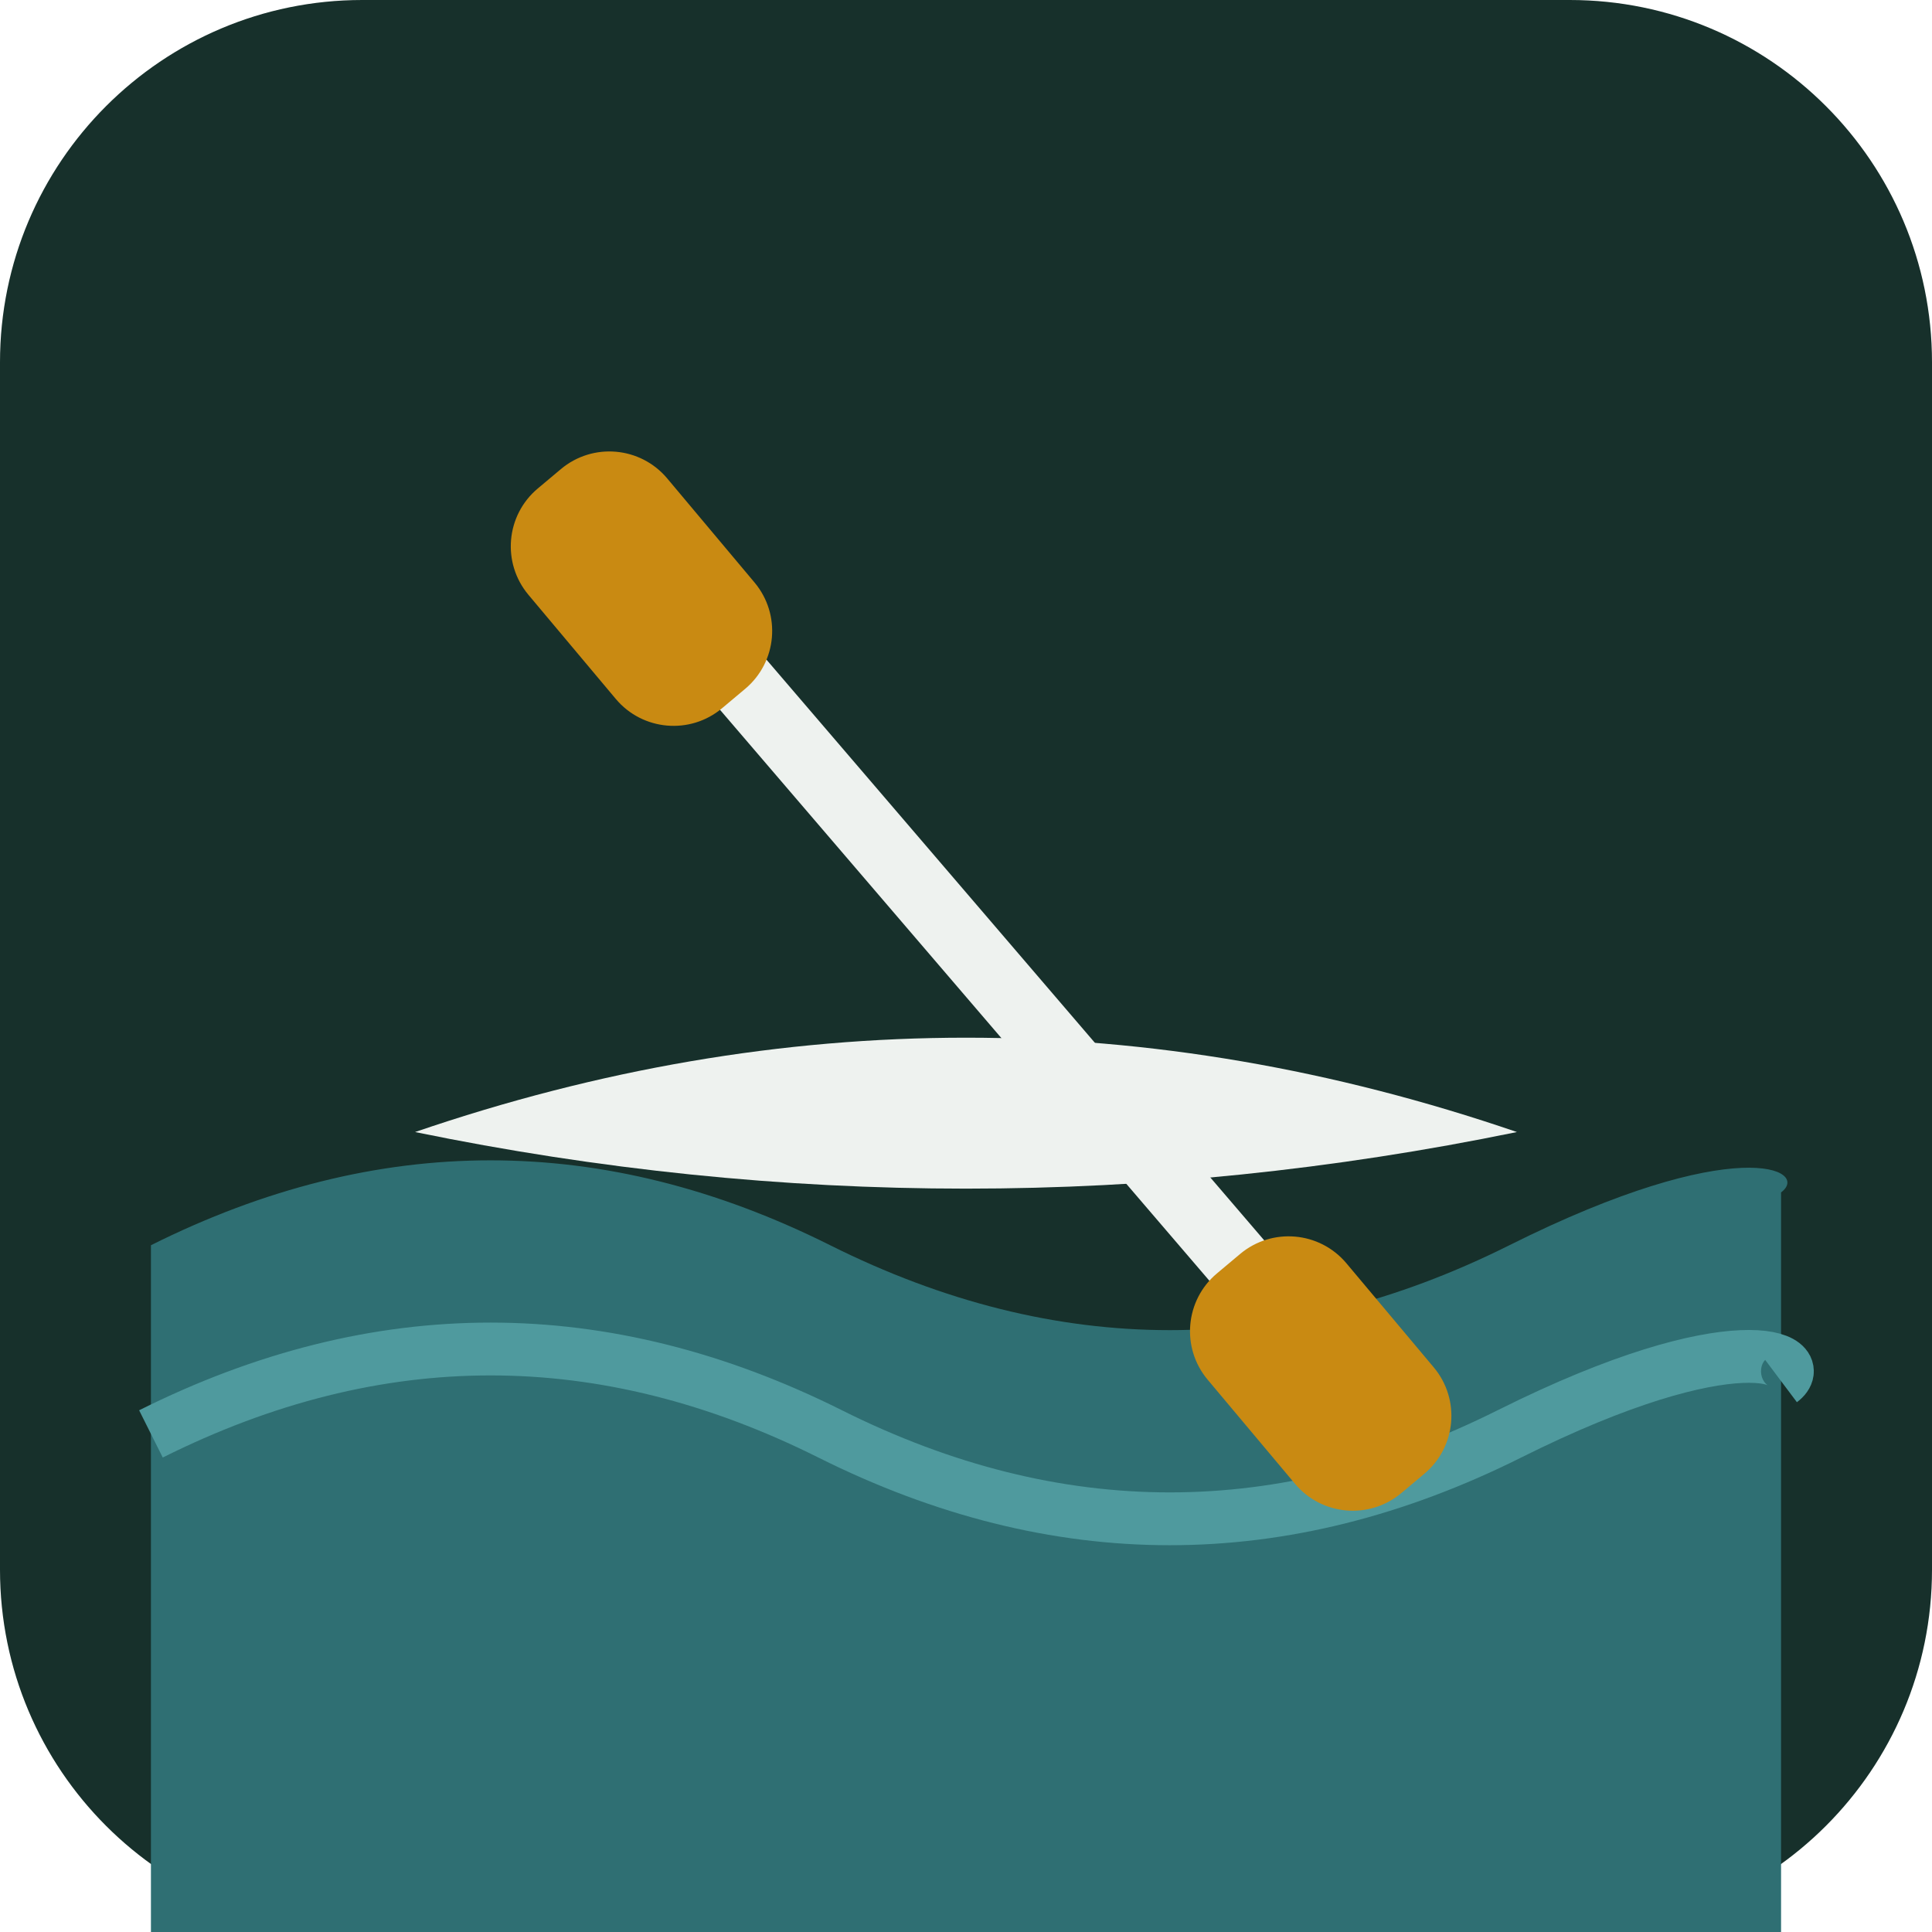
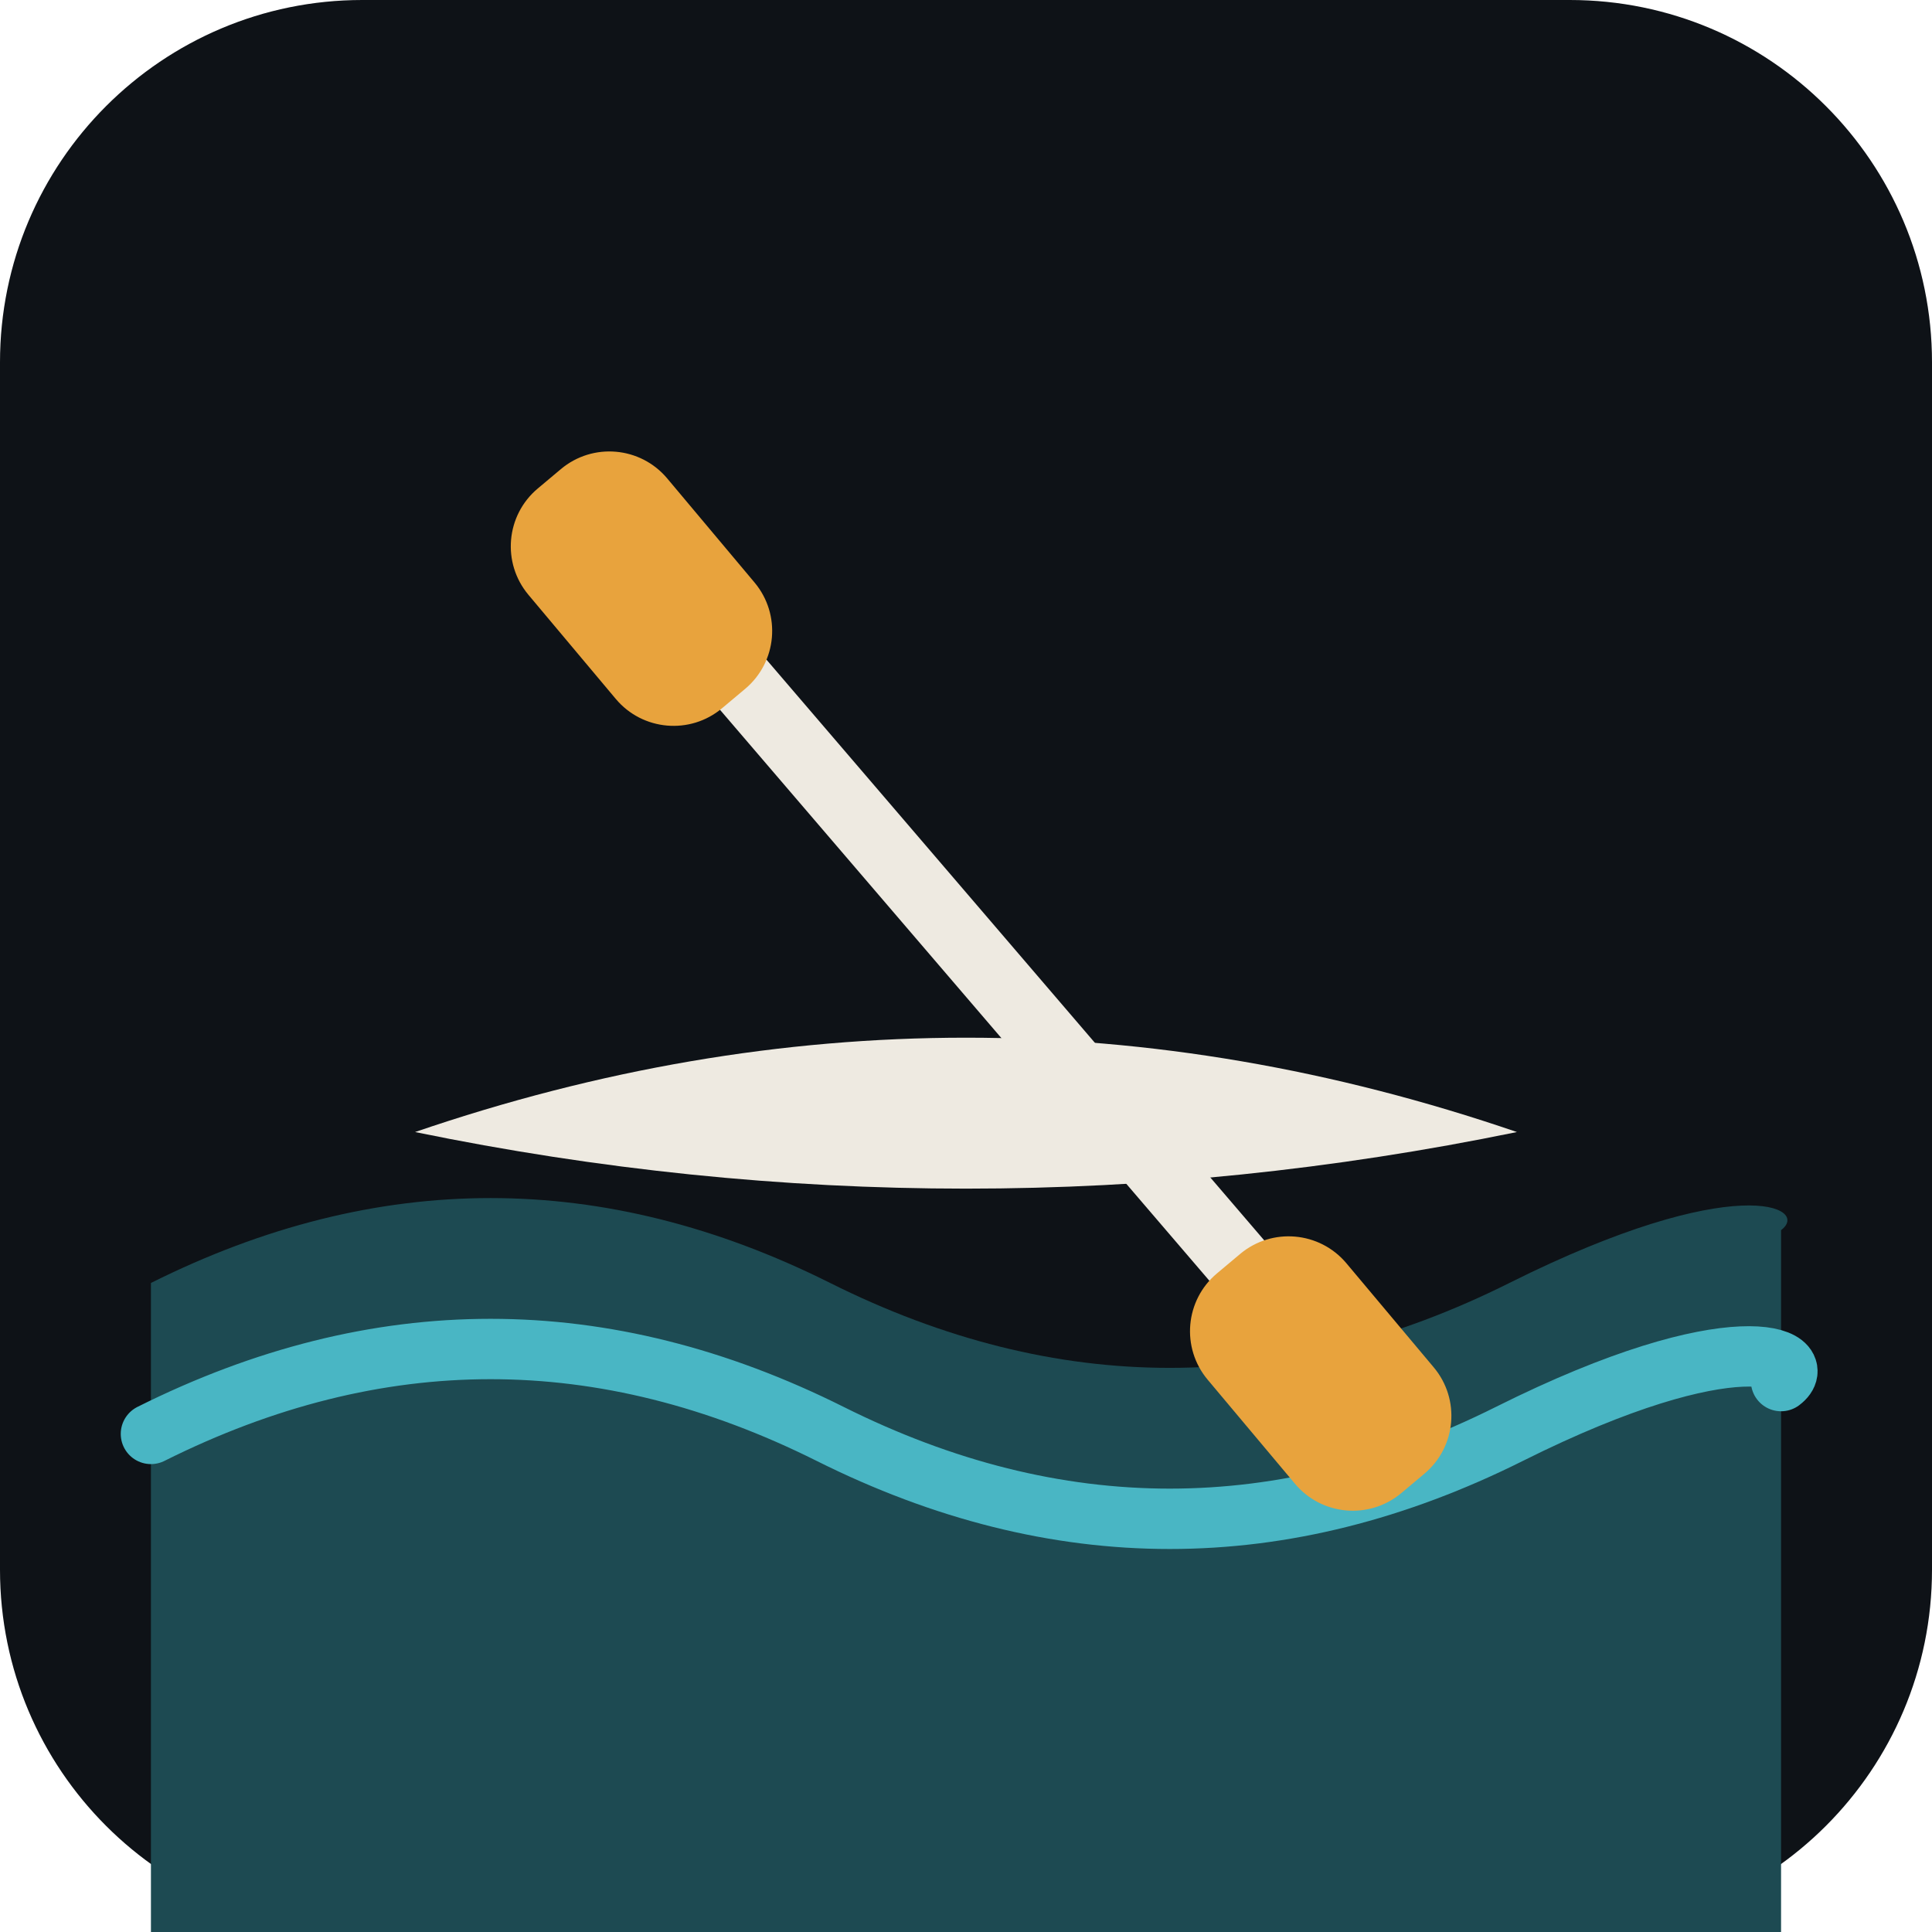
<svg xmlns="http://www.w3.org/2000/svg" viewBox="0 0 512 512">
-   <rect width="512" height="512" rx="96" fill="#17302B" />
-   <path d="M40 330c60-30 120-30 180 0s120 30 180 0 80-20 72-14v196H40z" fill="#2F6F73" />
-   <path d="M40 380c60-30 120-30 180 0s120 30 180 0 80-20 72-14" fill="none" stroke="#4F9A9E" stroke-width="14" />
-   <path d="M110 300 Q256 250 402 300 Q256 330 110 300z" fill="#EEF2EF" />
-   <line x1="170" y1="150" x2="350" y2="360" stroke="#EEF2EF" stroke-width="18" stroke-linecap="round" />
-   <rect x="146" y="118" width="48" height="76" rx="20" transform="rotate(-40 170 156)" fill="#C98A12" />
-   <rect x="326" y="326" width="48" height="76" rx="20" transform="rotate(-40 350 364)" fill="#C98A12" />
+   <rect width="512" height="512" rx="96" fill="#0e1217" />
+   <path d="M40 340c60-30 120-30 180 0s120 30 180 0 80-20 72-14v186H40z" fill="#1d4a52" />
+   <path d="M40 380c60-30 120-30 180 0s120 30 180 0 80-20 72-14" fill="none" stroke="#49b6c4" stroke-width="16" stroke-linecap="round" />
+   <path d="M110 300 Q256 250 402 300 Q256 330 110 300z" fill="#eeeae1" />
+   <line x1="170" y1="150" x2="350" y2="360" stroke="#eeeae1" stroke-width="18" stroke-linecap="round" />
+   <rect x="146" y="118" width="48" height="76" rx="20" transform="rotate(-40 170 156)" fill="#e8a33d" />
+   <rect x="326" y="326" width="48" height="76" rx="20" transform="rotate(-40 350 364)" fill="#e8a33d" />
</svg>
